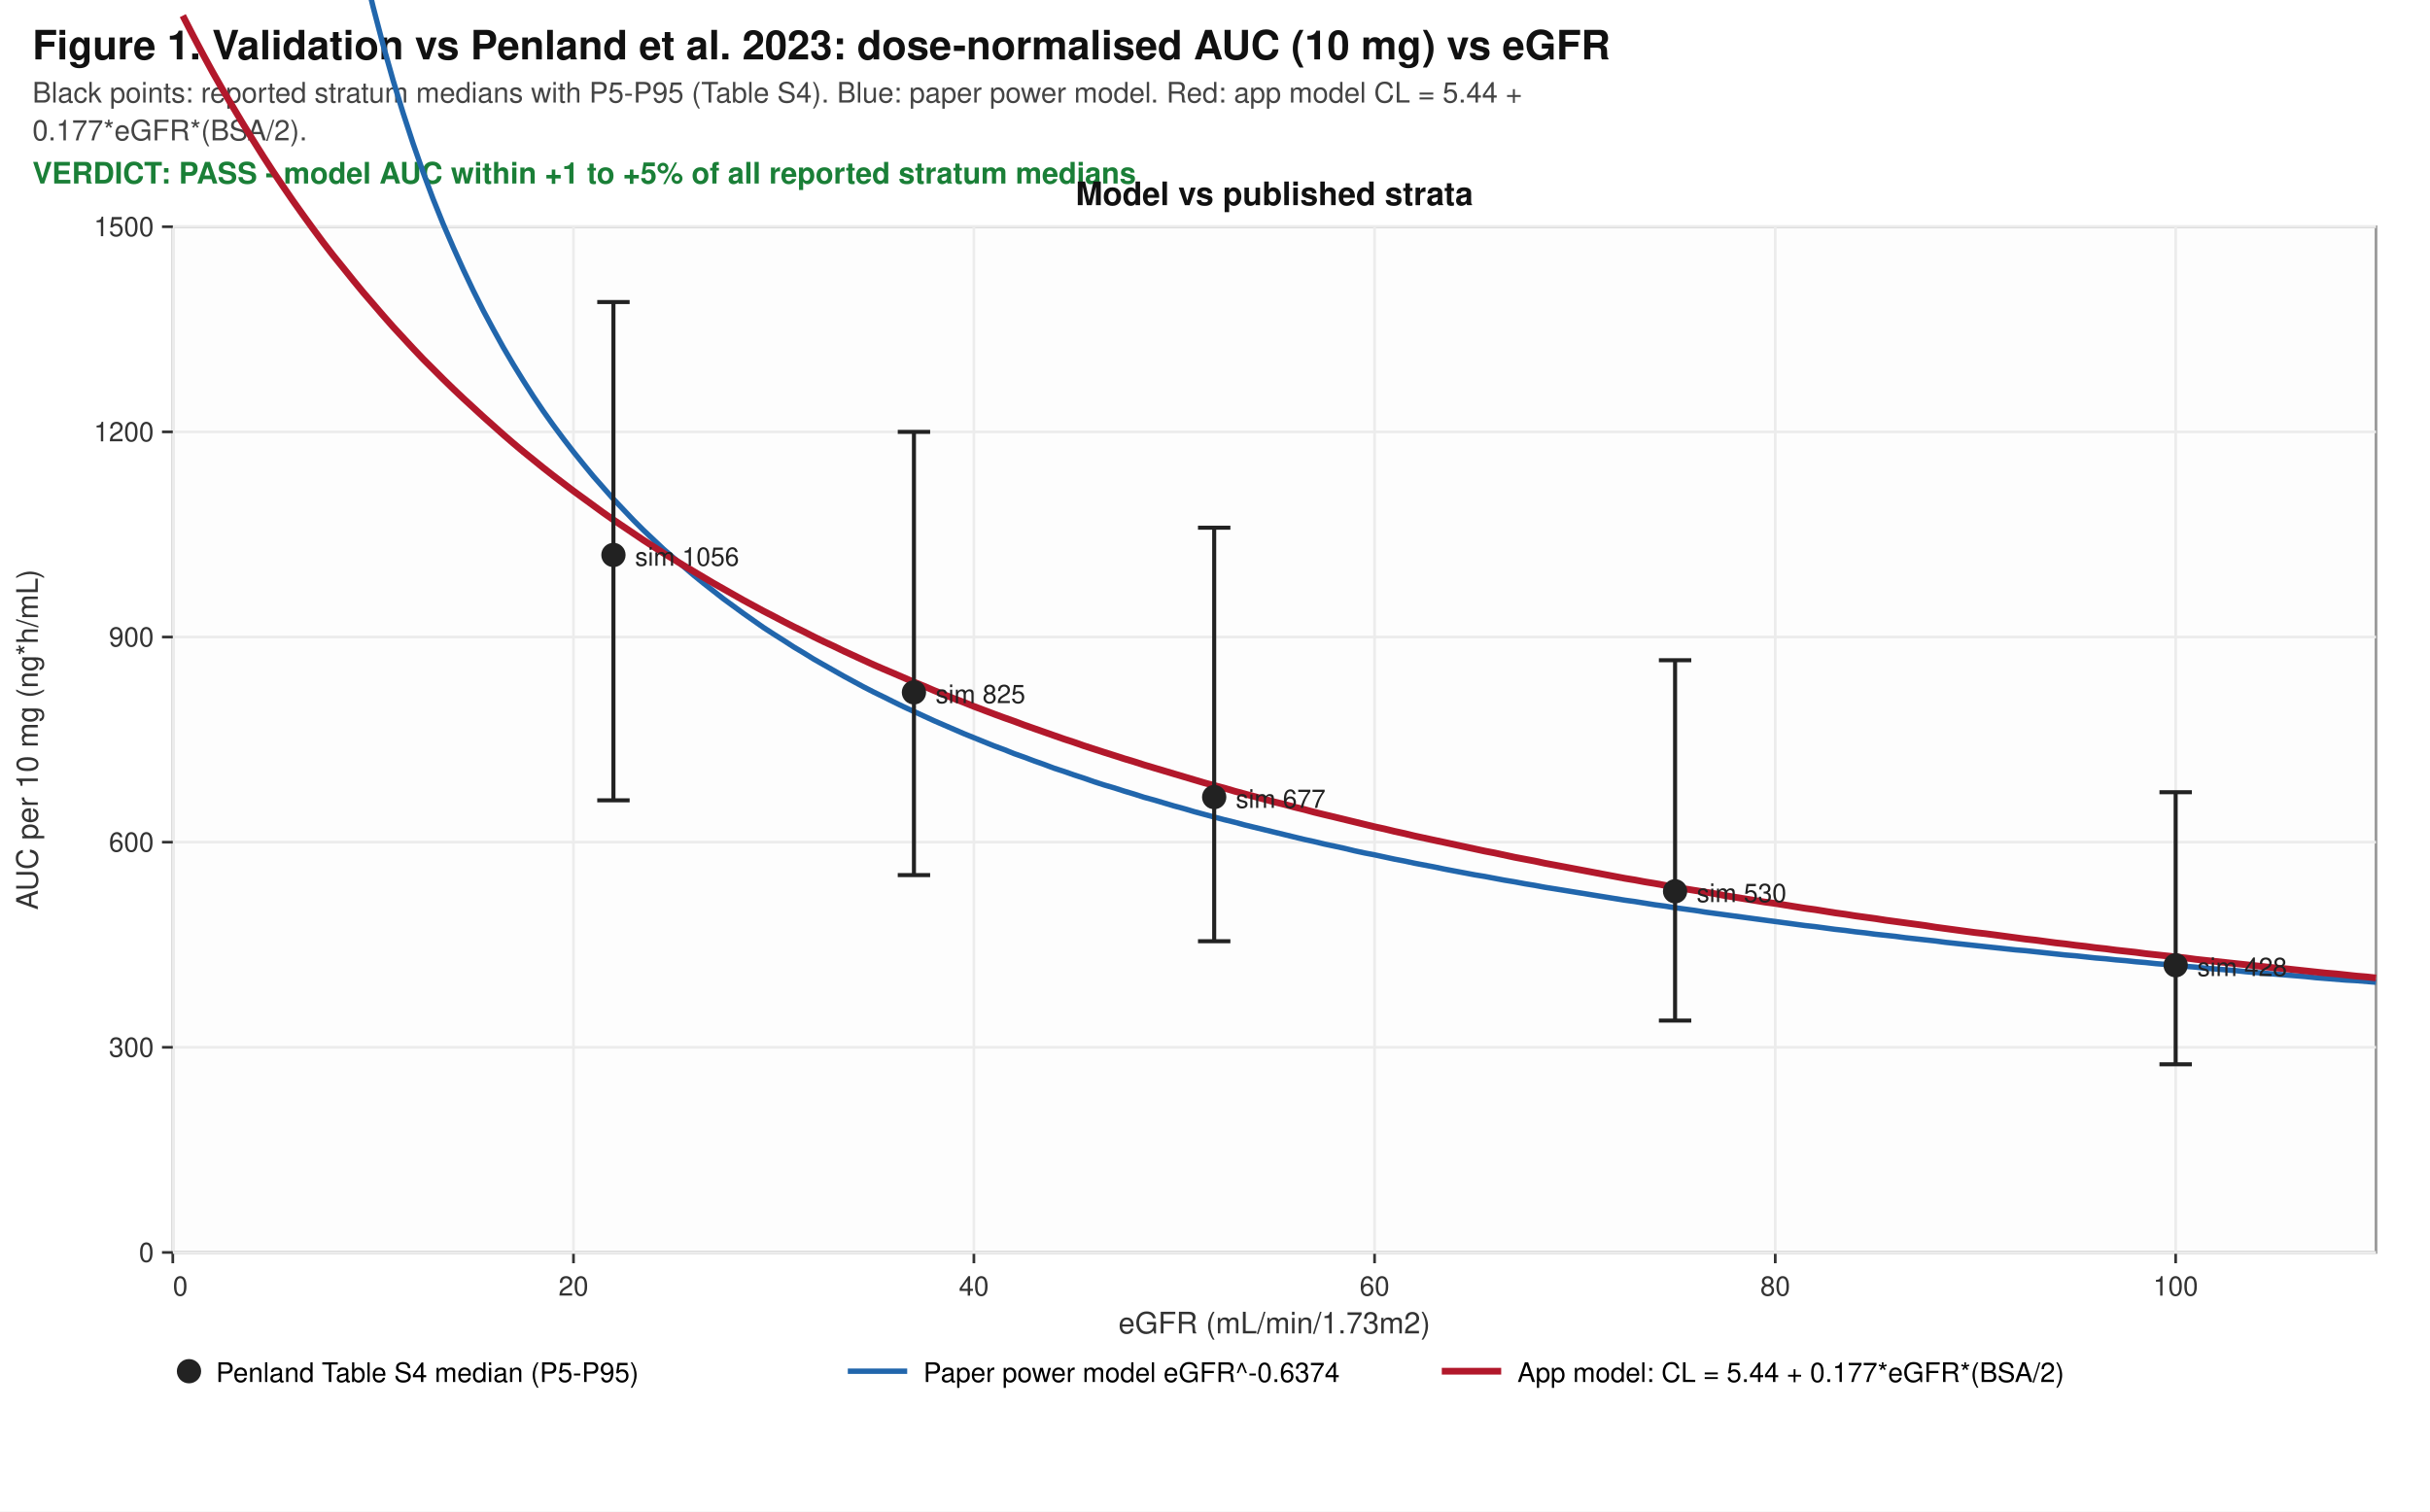
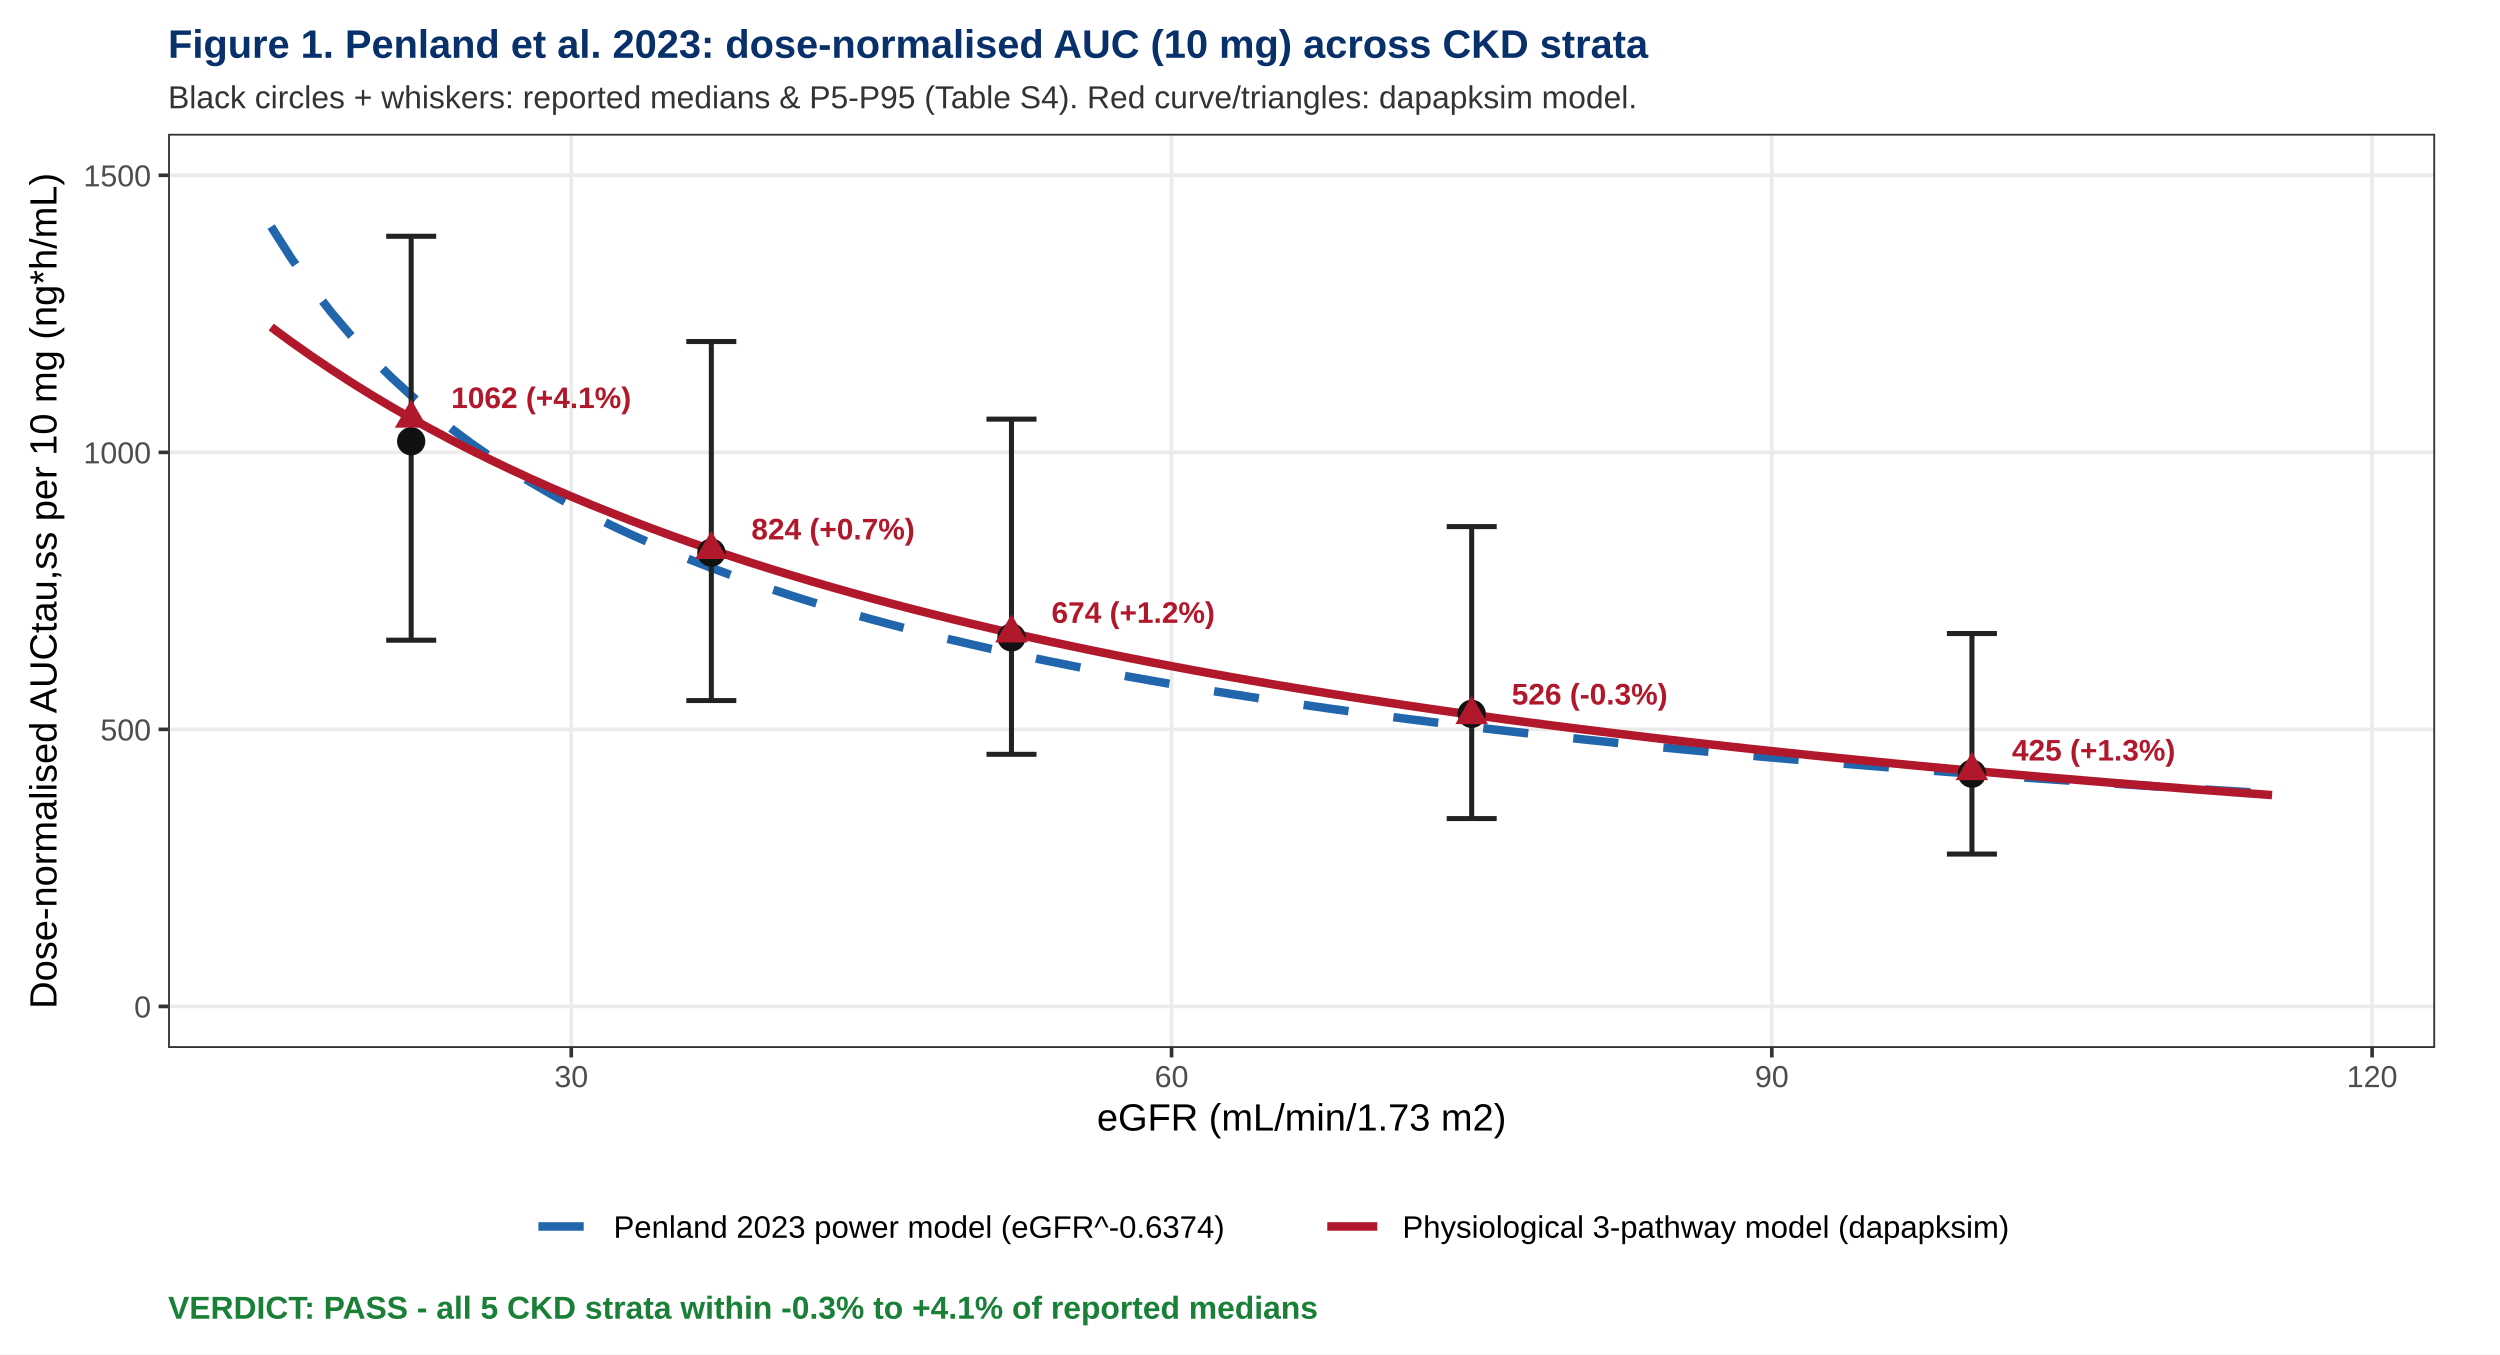
- <svg xmlns="http://www.w3.org/2000/svg" width="900" height="560" viewBox="0 0 900 560" font-family="Helvetica, Arial, sans-serif">
-   <rect width="900" height="560" fill="white" />
-   <rect width="900" height="1" fill="none" />
-   <text x="12" y="22" font-size="15" font-weight="bold" fill="#111">Figure 1. Validation vs Penland et al. 2023: dose-normalised AUC (10 mg) vs eGFR</text>
-   <text x="12" y="38" font-size="10.5" fill="#444">Black points: reported stratum medians with P5-P95 (Table S4). Blue: paper power model. Red: app model CL = 5.44 +</text>
-   <text x="12" y="52" font-size="10.5" fill="#444">0.177*eGFR*(BSA/2).</text>
-   <text x="12" y="68" font-size="11" font-weight="bold" fill="#1a7f37">VERDICT: PASS - model AUC within +1 to +5% of all reported stratum medians</text>
-   <rect x="64" y="84" width="816" height="380" fill="#fdfdfd" stroke="#999" />
-   <line x1="64.0" y1="84" x2="64.0" y2="464" stroke="#ececec" />
-   <line x1="64.0" y1="464" x2="64.0" y2="468" stroke="#333" />
-   <text x="64.0" y="480" font-size="10" text-anchor="start" fill="#333">0</text>
-   <line x1="212.4" y1="84" x2="212.4" y2="464" stroke="#ececec" />
-   <line x1="212.4" y1="464" x2="212.4" y2="468" stroke="#333" />
-   <text x="212.4" y="480" font-size="10" text-anchor="middle" fill="#333">20</text>
-   <line x1="360.7" y1="84" x2="360.7" y2="464" stroke="#ececec" />
-   <line x1="360.7" y1="464" x2="360.7" y2="468" stroke="#333" />
-   <text x="360.7" y="480" font-size="10" text-anchor="middle" fill="#333">40</text>
-   <line x1="509.1" y1="84" x2="509.1" y2="464" stroke="#ececec" />
-   <line x1="509.1" y1="464" x2="509.1" y2="468" stroke="#333" />
-   <text x="509.1" y="480" font-size="10" text-anchor="middle" fill="#333">60</text>
-   <line x1="657.5" y1="84" x2="657.5" y2="464" stroke="#ececec" />
-   <line x1="657.5" y1="464" x2="657.5" y2="468" stroke="#333" />
-   <text x="657.5" y="480" font-size="10" text-anchor="middle" fill="#333">80</text>
-   <line x1="805.8" y1="84" x2="805.8" y2="464" stroke="#ececec" />
-   <line x1="805.8" y1="464" x2="805.8" y2="468" stroke="#333" />
-   <text x="805.8" y="480" font-size="10" text-anchor="middle" fill="#333">100</text>
-   <line x1="64" y1="464.0" x2="880" y2="464.0" stroke="#ececec" />
-   <line x1="60" y1="464.0" x2="64" y2="464.0" stroke="#333" />
-   <text x="57" y="467.5" font-size="10" text-anchor="end" fill="#333">0</text>
-   <line x1="64" y1="388.0" x2="880" y2="388.0" stroke="#ececec" />
-   <line x1="60" y1="388.0" x2="64" y2="388.0" stroke="#333" />
-   <text x="57" y="391.5" font-size="10" text-anchor="end" fill="#333">300</text>
-   <line x1="64" y1="312.0" x2="880" y2="312.0" stroke="#ececec" />
-   <line x1="60" y1="312.0" x2="64" y2="312.0" stroke="#333" />
-   <text x="57" y="315.5" font-size="10" text-anchor="end" fill="#333">600</text>
-   <line x1="64" y1="236.0" x2="880" y2="236.0" stroke="#ececec" />
-   <line x1="60" y1="236.0" x2="64" y2="236.0" stroke="#333" />
-   <text x="57" y="239.5" font-size="10" text-anchor="end" fill="#333">900</text>
-   <line x1="64" y1="160.0" x2="880" y2="160.0" stroke="#ececec" />
-   <line x1="60" y1="160.0" x2="64" y2="160.0" stroke="#333" />
-   <text x="57" y="163.5" font-size="10" text-anchor="end" fill="#333">1200</text>
-   <line x1="64" y1="84.0" x2="880" y2="84.0" stroke="#ececec" />
-   <line x1="60" y1="84.0" x2="64" y2="84.0" stroke="#333" />
-   <text x="57" y="87.5" font-size="10" text-anchor="end" fill="#333">1500</text>
-   <text x="472.0" y="76" font-size="12" font-weight="bold" text-anchor="middle" fill="#111">Model vs published strata</text>
-   <text x="472.0" y="494" font-size="11" text-anchor="middle" fill="#333">eGFR (mL/min/1.73m2)</text>
-   <text x="14" y="274.0" font-size="11" text-anchor="middle" fill="#333" transform="rotate(-90 14 274.0)">AUC per 10 mg (ng*h/mL)</text>
-   <polyline fill="none" stroke="#2166ac" stroke-width="2" points="67.7,-2650.2 71.4,-1538.1 75.1,-1082.1 78.8,-823.1 82.5,-652.4 86.3,-529.9 90.0,-436.9 93.7,-363.4 97.4,-303.6 101.1,-253.7 104.8,-211.4 108.5,-175.0 112.2,-143.2 115.9,-115.2 119.6,-90.3 123.3,-67.9 127.1,-47.8 130.8,-29.4 134.5,-12.7 138.2,2.6 141.9,16.7 145.6,29.8 149.3,41.9 153.0,53.2 156.7,63.8 160.4,73.7 164.1,82.9 167.9,91.7 171.6,99.9 175.3,107.7 179.0,115.1 182.7,122.0 186.4,128.7 190.1,135.0 193.8,141.0 197.5,146.8 201.2,152.3 204.9,157.5 208.7,162.6 212.4,167.4 216.1,172.0 219.8,176.5 223.5,180.7 227.2,184.9 230.9,188.8 234.6,192.7 238.3,196.4 242.0,199.9 245.7,203.4 249.5,206.7 253.2,209.9 256.9,213.1 260.6,216.1 264.3,219.0 268.0,221.9 271.7,224.6 275.4,227.3 279.1,229.9 282.8,232.5 286.5,234.9 290.3,237.3 294.0,239.7 297.7,241.9 301.4,244.2 305.1,246.3 308.8,248.4 312.5,250.5 316.2,252.5 319.9,254.5 323.6,256.4 327.3,258.2 331.1,260.1 334.8,261.9 338.5,263.6 342.2,265.3 345.9,267.0 349.6,268.6 353.3,270.2 357.0,271.8 360.7,273.3 364.4,274.8 368.1,276.3 371.9,277.7 375.6,279.2 379.3,280.5 383.0,281.9 386.7,283.2 390.4,284.6 394.1,285.8 397.8,287.1 401.5,288.3 405.2,289.6 408.9,290.8 412.7,291.9 416.4,293.1 420.1,294.2 423.8,295.4 427.5,296.4 431.2,297.5 434.9,298.6 438.6,299.6 442.3,300.7 446.0,301.7 449.7,302.7 453.5,303.7 457.2,304.6 460.9,305.6 464.6,306.5 468.3,307.4 472.0,308.3 475.7,309.2 479.4,310.1 483.1,311.0 486.8,311.8 490.5,312.7 494.3,313.5 498.0,314.3 501.7,315.2 505.4,316.0 509.1,316.7 512.8,317.5 516.5,318.3 520.2,319.0 523.9,319.8 527.6,320.5 531.3,321.2 535.1,322.0 538.8,322.7 542.5,323.4 546.2,324.1 549.9,324.7 553.6,325.4 557.3,326.1 561.0,326.7 564.7,327.4 568.4,328.0 572.1,328.7 575.9,329.3 579.6,329.9 583.3,330.5 587.0,331.1 590.7,331.7 594.4,332.3 598.1,332.9 601.8,333.5 605.5,334.0 609.2,334.6 612.9,335.2 616.7,335.7 620.4,336.3 624.1,336.8 627.8,337.3 631.5,337.9 635.2,338.4 638.9,338.9 642.6,339.4 646.3,339.9 650.0,340.4 653.7,340.9 657.5,341.4 661.2,341.9 664.9,342.4 668.6,342.9 672.3,343.3 676.0,343.8 679.7,344.3 683.4,344.7 687.1,345.2 690.8,345.6 694.5,346.1 698.3,346.5 702.0,346.9 705.7,347.4 709.4,347.8 713.1,348.2 716.8,348.6 720.5,349.1 724.2,349.5 727.9,349.9 731.6,350.3 735.3,350.7 739.1,351.1 742.8,351.5 746.5,351.9 750.2,352.2 753.9,352.6 757.6,353.0 761.3,353.4 765.0,353.8 768.7,354.1 772.4,354.5 776.1,354.9 779.9,355.2 783.6,355.6 787.3,355.9 791.0,356.3 794.7,356.6 798.4,357.0 802.1,357.3 805.8,357.7 809.5,358.0 813.2,358.3 816.9,358.7 820.7,359.0 824.4,359.3 828.1,359.6 831.8,360.0 835.5,360.3 839.2,360.6 842.9,360.9 846.6,361.2 850.3,361.5 854.0,361.8 857.7,362.2 861.5,362.5 865.2,362.8 868.9,363.1 872.6,363.3 876.3,363.6 880.0,363.9" />
-   <polyline fill="none" stroke="#b2182b" stroke-width="2.5" points="67.7,5.8 71.4,13.0 75.1,20.0 78.8,26.8 82.5,33.3 86.3,39.7 90.0,45.9 93.7,51.9 97.4,57.8 101.1,63.5 104.8,69.0 108.5,74.4 112.2,79.6 115.9,84.7 119.6,89.7 123.3,94.5 127.1,99.2 130.8,103.8 134.5,108.3 138.2,112.6 141.9,116.9 145.6,121.1 149.3,125.1 153.0,129.1 156.7,133.0 160.4,136.7 164.1,140.4 167.9,144.1 171.6,147.6 175.3,151.0 179.0,154.4 182.7,157.7 186.4,161.0 190.1,164.2 193.8,167.3 197.5,170.3 201.2,173.3 204.9,176.2 208.7,179.1 212.4,181.9 216.1,184.6 219.8,187.3 223.5,190.0 227.2,192.6 230.9,195.1 234.6,197.6 238.3,200.1 242.0,202.5 245.7,204.9 249.5,207.2 253.2,209.5 256.9,211.7 260.6,213.9 264.3,216.1 268.0,218.2 271.7,220.3 275.4,222.4 279.1,224.4 282.8,226.4 286.5,228.3 290.3,230.3 294.0,232.2 297.7,234.0 301.4,235.9 305.1,237.7 308.8,239.4 312.5,241.2 316.2,242.9 319.9,244.6 323.6,246.3 327.3,247.9 331.1,249.5 334.8,251.1 338.5,252.7 342.2,254.2 345.9,255.8 349.6,257.3 353.3,258.8 357.0,260.2 360.7,261.7 364.4,263.1 368.1,264.5 371.9,265.9 375.6,267.2 379.3,268.6 383.0,269.9 386.7,271.2 390.4,272.5 394.1,273.8 397.8,275.0 401.5,276.3 405.2,277.5 408.9,278.7 412.7,279.9 416.4,281.1 420.1,282.2 423.8,283.4 427.5,284.5 431.2,285.6 434.9,286.7 438.6,287.8 442.3,288.9 446.0,290.0 449.7,291.0 453.5,292.0 457.2,293.1 460.9,294.1 464.6,295.1 468.3,296.1 472.0,297.1 475.7,298.0 479.4,299.0 483.1,299.9 486.8,300.9 490.5,301.8 494.3,302.7 498.0,303.6 501.7,304.5 505.4,305.4 509.1,306.3 512.8,307.1 516.5,308.0 520.2,308.8 523.9,309.7 527.6,310.5 531.3,311.3 535.1,312.1 538.8,312.9 542.5,313.7 546.2,314.5 549.9,315.3 553.6,316.0 557.3,316.8 561.0,317.6 564.7,318.3 568.4,319.0 572.1,319.8 575.9,320.5 579.6,321.2 583.3,321.9 587.0,322.6 590.7,323.3 594.4,324.0 598.1,324.7 601.8,325.4 605.5,326.0 609.2,326.7 612.9,327.3 616.7,328.0 620.4,328.6 624.1,329.3 627.8,329.9 631.5,330.5 635.2,331.1 638.9,331.8 642.6,332.4 646.3,333.0 650.0,333.6 653.7,334.2 657.5,334.7 661.2,335.3 664.9,335.9 668.6,336.5 672.3,337.0 676.0,337.6 679.7,338.2 683.4,338.7 687.1,339.3 690.8,339.8 694.5,340.3 698.3,340.9 702.0,341.4 705.7,341.9 709.4,342.4 713.1,342.9 716.8,343.5 720.5,344.0 724.2,344.5 727.9,345.0 731.6,345.5 735.3,345.9 739.1,346.4 742.8,346.9 746.5,347.4 750.2,347.9 753.9,348.3 757.6,348.8 761.3,349.3 765.0,349.7 768.7,350.2 772.4,350.6 776.1,351.1 779.9,351.5 783.6,352.0 787.3,352.4 791.0,352.8 794.7,353.3 798.4,353.7 802.1,354.1 805.8,354.5 809.5,354.9 813.2,355.4 816.9,355.8 820.7,356.2 824.4,356.6 828.1,357.0 831.8,357.4 835.5,357.8 839.2,358.2 842.9,358.6 846.6,358.9 850.3,359.3 854.0,359.7 857.7,360.1 861.5,360.5 865.2,360.8 868.9,361.2 872.6,361.6 876.3,361.9 880.0,362.3" />
-   <line x1="227.2" y1="111.9" x2="227.2" y2="296.5" stroke="#222" stroke-width="1.5" />
-   <line x1="221.2" y1="111.9" x2="233.2" y2="111.9" stroke="#222" stroke-width="1.5" />
-   <line x1="221.2" y1="296.5" x2="233.2" y2="296.5" stroke="#222" stroke-width="1.5" />
-   <circle cx="227.2" cy="205.6" r="4.5" fill="#222" />
-   <text x="235.2" y="209.6" font-size="9.5" fill="#222">sim 1056</text>
-   <line x1="338.5" y1="160.0" x2="338.5" y2="324.2" stroke="#222" stroke-width="1.5" />
-   <line x1="332.5" y1="160.0" x2="344.5" y2="160.0" stroke="#222" stroke-width="1.5" />
-   <line x1="332.5" y1="324.2" x2="344.5" y2="324.2" stroke="#222" stroke-width="1.5" />
-   <circle cx="338.5" cy="256.5" r="4.5" fill="#222" />
-   <text x="346.5" y="260.5" font-size="9.5" fill="#222">sim 825</text>
-   <line x1="449.7" y1="195.5" x2="449.7" y2="348.7" stroke="#222" stroke-width="1.5" />
-   <line x1="443.7" y1="195.5" x2="455.7" y2="195.5" stroke="#222" stroke-width="1.5" />
-   <line x1="443.7" y1="348.7" x2="455.7" y2="348.7" stroke="#222" stroke-width="1.5" />
-   <circle cx="449.7" cy="295.3" r="4.5" fill="#222" />
-   <text x="457.7" y="299.3" font-size="9.5" fill="#222">sim 677</text>
-   <line x1="620.4" y1="244.6" x2="620.4" y2="378.1" stroke="#222" stroke-width="1.5" />
-   <line x1="614.4" y1="244.6" x2="626.4" y2="244.6" stroke="#222" stroke-width="1.5" />
-   <line x1="614.4" y1="378.1" x2="626.4" y2="378.1" stroke="#222" stroke-width="1.5" />
-   <circle cx="620.4" cy="330.2" r="4.5" fill="#222" />
-   <text x="628.4" y="334.2" font-size="9.5" fill="#222">sim 530</text>
-   <line x1="805.8" y1="293.5" x2="805.8" y2="394.3" stroke="#222" stroke-width="1.5" />
-   <line x1="799.8" y1="293.5" x2="811.8" y2="293.5" stroke="#222" stroke-width="1.5" />
-   <line x1="799.8" y1="394.3" x2="811.8" y2="394.3" stroke="#222" stroke-width="1.5" />
-   <circle cx="805.8" cy="357.6" r="4.5" fill="#222" />
-   <text x="813.8" y="361.6" font-size="9.5" fill="#222">sim 428</text>
-   <circle cx="70" cy="508" r="4.5" fill="#222" />
-   <text x="80" y="512" font-size="10">Penland Table S4 median (P5-P95)</text>
-   <line x1="314" y1="508" x2="336" y2="508" stroke="#2166ac" stroke-width="2" />
-   <text x="342" y="512" font-size="10">Paper power model eGFR^-0.6374</text>
-   <line x1="534" y1="508" x2="556" y2="508" stroke="#b2182b" stroke-width="2.5" />
-   <text x="562" y="512" font-size="10">App model: CL = 5.44 + 0.177*eGFR*(BSA/2)</text>
+ <svg xmlns="http://www.w3.org/2000/svg" class="svglite" width="691.20pt" height="374.40pt" viewBox="0 0 691.20 374.40">
+   <defs>
+     <style type="text/css">
+     .svglite line, .svglite polyline, .svglite polygon, .svglite path, .svglite rect, .svglite circle {
+       fill: none;
+       stroke: #000000;
+       stroke-linecap: round;
+       stroke-linejoin: round;
+       stroke-miterlimit: 10.00;
+     }
+     .svglite text {
+       white-space: pre;
+     }
+   </style>
+   </defs>
+   <rect width="100%" height="100%" style="stroke: none; fill: #FFFFFF;" />
+   <defs>
+     <clipPath id="fig1_cpMC4wMHw2OTEuMjB8MC4wMHwzNzQuNDA=">
+       <rect x="0.00" y="0.00" width="691.20" height="374.40" />
+     </clipPath>
+   </defs>
+   <g clip-path="url(#fig1_cpMC4wMHw2OTEuMjB8MC4wMHwzNzQuNDA=)">
+     <rect x="0" y="0.00" width="691.20" height="374.40" style="stroke-width: 1.02; stroke: #FFFFFF; fill: #FFFFFF;" />
+   </g>
+   <defs>
+     <clipPath id="fig1_cpNDYuNDd8NjczLjI3fDM2Ljk5fDI4OS43NA==">
+       <rect x="46.47" y="36.99" width="626.80" height="252.76" />
+     </clipPath>
+   </defs>
+   <g clip-path="url(#fig1_cpNDYuNDd8NjczLjI3fDM2Ljk5fDI4OS43NA==)">
+     <rect x="46.47" y="36.99" width="626.80" height="252.76" style="stroke-width: 1.02; stroke: none; fill: #FFFFFF;" />
+     <polyline points="46.47,278.25 673.27,278.25 " style="stroke-width: 1.02; stroke: #EBEBEB; stroke-linecap: butt;" />
+     <polyline points="46.47,201.66 673.27,201.66 " style="stroke-width: 1.02; stroke: #EBEBEB; stroke-linecap: butt;" />
+     <polyline points="46.47,125.07 673.27,125.07 " style="stroke-width: 1.02; stroke: #EBEBEB; stroke-linecap: butt;" />
+     <polyline points="46.47,48.47 673.27,48.47 " style="stroke-width: 1.02; stroke: #EBEBEB; stroke-linecap: butt;" />
+     <polyline points="157.94,289.74 157.94,36.99 " style="stroke-width: 1.02; stroke: #EBEBEB; stroke-linecap: butt;" />
+     <polyline points="323.91,289.74 323.91,36.99 " style="stroke-width: 1.02; stroke: #EBEBEB; stroke-linecap: butt;" />
+     <polyline points="489.87,289.74 489.87,36.99 " style="stroke-width: 1.02; stroke: #EBEBEB; stroke-linecap: butt;" />
+     <polyline points="655.84,289.74 655.84,36.99 " style="stroke-width: 1.02; stroke: #EBEBEB; stroke-linecap: butt;" />
+     <polyline points="74.96,62.66 80.49,71.35 86.02,79.19 91.56,86.32 97.09,92.82 102.62,98.78 108.15,104.28 113.68,109.36 119.22,114.08 124.75,118.47 130.28,122.58 135.81,126.42 141.35,130.03 146.88,133.43 152.41,136.63 157.94,139.66 163.47,142.52 169.01,145.24 174.54,147.83 180.07,150.28 185.60,152.63 191.14,154.86 196.67,157.00 202.20,159.04 207.73,161.00 213.26,162.88 218.80,164.68 224.33,166.41 229.86,168.07 235.39,169.68 240.93,171.22 246.46,172.71 251.99,174.15 257.52,175.53 263.05,176.88 268.59,178.17 274.12,179.43 279.65,180.64 285.18,181.82 290.72,182.96 296.25,184.07 301.78,185.15 307.31,186.19 312.84,187.21 318.38,188.19 323.91,189.15 329.44,190.09 334.97,191.00 340.51,191.88 346.04,192.74 351.57,193.58 357.10,194.40 362.63,195.20 368.17,195.99 373.70,196.75 379.23,197.49 384.76,198.22 390.30,198.93 395.83,199.62 401.36,200.30 406.89,200.97 412.42,201.62 417.96,202.25 423.49,202.87 429.02,203.48 434.55,204.08 440.08,204.67 445.62,205.24 451.15,205.80 456.68,206.35 462.21,206.89 467.75,207.42 473.28,207.94 478.81,208.45 484.34,208.95 489.87,209.45 495.41,209.93 500.94,210.40 506.47,210.87 512.00,211.33 517.54,211.78 523.07,212.22 528.60,212.65 534.13,213.08 539.66,213.50 545.20,213.91 550.73,214.32 556.26,214.72 561.79,215.12 567.33,215.50 572.86,215.88 578.39,216.26 583.92,216.63 589.45,216.99 594.99,217.35 600.52,217.71 606.05,218.05 611.58,218.40 617.12,218.74 622.65,219.07 628.18,219.40 " style="stroke-width: 2.35; stroke: #2166AC; stroke-dasharray: 12.52,12.52; stroke-linecap: butt;" />
+     <polyline points="74.96,90.43 80.49,94.50 86.02,98.40 91.56,102.13 97.09,105.72 102.62,109.16 108.15,112.46 113.68,115.64 119.22,118.70 124.75,121.65 130.28,124.49 135.81,127.22 141.35,129.87 146.88,132.42 152.41,134.88 157.94,137.27 163.47,139.57 169.01,141.80 174.54,143.96 180.07,146.06 185.60,148.09 191.14,150.05 196.67,151.96 202.20,153.82 207.73,155.62 213.26,157.36 218.80,159.06 224.33,160.71 229.86,162.32 235.39,163.88 240.93,165.41 246.46,166.89 251.99,168.33 257.52,169.74 263.05,171.11 268.59,172.45 274.12,173.75 279.65,175.02 285.18,176.26 290.72,177.48 296.25,178.66 301.78,179.81 307.31,180.94 312.84,182.05 318.38,183.13 323.91,184.18 329.44,185.21 334.97,186.22 340.51,187.21 346.04,188.18 351.57,189.13 357.10,190.05 362.63,190.96 368.17,191.85 373.70,192.72 379.23,193.57 384.76,194.41 390.30,195.23 395.83,196.04 401.36,196.83 406.89,197.60 412.42,198.36 417.96,199.11 423.49,199.84 429.02,200.56 434.55,201.26 440.08,201.95 445.62,202.64 451.15,203.30 456.68,203.96 462.21,204.61 467.75,205.24 473.28,205.86 478.81,206.47 484.34,207.08 489.87,207.67 495.41,208.25 500.94,208.83 506.47,209.39 512.00,209.94 517.54,210.49 523.07,211.03 528.60,211.56 534.13,212.08 539.66,212.59 545.20,213.09 550.73,213.59 556.26,214.08 561.79,214.56 567.33,215.04 572.86,215.50 578.39,215.96 583.92,216.42 589.45,216.87 594.99,217.31 600.52,217.74 606.05,218.17 611.58,218.59 617.12,219.01 622.65,219.42 628.18,219.83 " style="stroke-width: 2.35; stroke: #B2182B; stroke-linecap: butt;" />
+     <polyline points="106.77,65.32 120.60,65.32 " style="stroke-width: 1.39; stroke: #222222; stroke-linecap: butt;" />
+     <polyline points="113.68,65.32 113.68,177.00 " style="stroke-width: 1.39; stroke: #222222; stroke-linecap: butt;" />
+     <polyline points="106.77,177.00 120.60,177.00 " style="stroke-width: 1.39; stroke: #222222; stroke-linecap: butt;" />
+     <polyline points="189.75,94.43 203.58,94.43 " style="stroke-width: 1.39; stroke: #222222; stroke-linecap: butt;" />
+     <polyline points="196.67,94.43 196.67,193.69 " style="stroke-width: 1.39; stroke: #222222; stroke-linecap: butt;" />
+     <polyline points="189.75,193.69 203.58,193.69 " style="stroke-width: 1.39; stroke: #222222; stroke-linecap: butt;" />
+     <polyline points="272.74,115.88 286.57,115.88 " style="stroke-width: 1.39; stroke: #222222; stroke-linecap: butt;" />
+     <polyline points="279.65,115.88 279.65,208.55 " style="stroke-width: 1.39; stroke: #222222; stroke-linecap: butt;" />
+     <polyline points="272.74,208.55 286.57,208.55 " style="stroke-width: 1.39; stroke: #222222; stroke-linecap: butt;" />
+     <polyline points="399.98,145.59 413.81,145.59 " style="stroke-width: 1.39; stroke: #222222; stroke-linecap: butt;" />
+     <polyline points="406.89,145.59 406.89,226.32 " style="stroke-width: 1.39; stroke: #222222; stroke-linecap: butt;" />
+     <polyline points="399.98,226.32 413.81,226.32 " style="stroke-width: 1.39; stroke: #222222; stroke-linecap: butt;" />
+     <polyline points="538.28,175.16 552.11,175.16 " style="stroke-width: 1.39; stroke: #222222; stroke-linecap: butt;" />
+     <polyline points="545.20,175.16 545.20,236.13 " style="stroke-width: 1.39; stroke: #222222; stroke-linecap: butt;" />
+     <polyline points="538.28,236.13 552.11,236.13 " style="stroke-width: 1.39; stroke: #222222; stroke-linecap: butt;" />
+     <circle cx="113.68" cy="122.00" r="3.56" style="stroke-width: 0.71; stroke: #111111; fill: #111111;" />
+     <circle cx="196.67" cy="152.79" r="3.56" style="stroke-width: 0.71; stroke: #111111; fill: #111111;" />
+     <circle cx="279.65" cy="176.23" r="3.56" style="stroke-width: 0.71; stroke: #111111; fill: #111111;" />
+     <circle cx="406.89" cy="197.37" r="3.56" style="stroke-width: 0.71; stroke: #111111; fill: #111111;" />
+     <circle cx="545.20" cy="213.91" r="3.56" style="stroke-width: 0.71; stroke: #111111; fill: #111111;" />
+     <polygon points="113.68,110.44 118.19,118.24 109.18,118.24 " style="stroke-width: 0.71; stroke: none; fill: #B2182B;" />
+     <polygon points="196.67,146.77 201.17,154.56 192.17,154.56 " style="stroke-width: 0.71; stroke: none; fill: #B2182B;" />
+     <polygon points="279.65,169.82 284.15,177.62 275.15,177.62 " style="stroke-width: 0.71; stroke: none; fill: #B2182B;" />
+     <polygon points="406.89,192.40 411.39,200.20 402.39,200.20 " style="stroke-width: 0.71; stroke: none; fill: #B2182B;" />
+     <polygon points="545.20,207.90 549.70,215.69 540.70,215.69 " style="stroke-width: 0.71; stroke: none; fill: #B2182B;" />
+     <text x="124.75" y="112.83" style="font-size: 8.25px; font-weight: bold;fill: #B2182B; font-family: &quot;Liberation Sans&quot;;" textLength="63.16px" lengthAdjust="spacingAndGlyphs">1062 (+4.1%)</text>
+     <text x="207.73" y="149.15" style="font-size: 8.25px; font-weight: bold;fill: #B2182B; font-family: &quot;Liberation Sans&quot;;" textLength="57.42px" lengthAdjust="spacingAndGlyphs">824 (+0.7%)</text>
+     <text x="290.72" y="172.21" style="font-size: 8.25px; font-weight: bold;fill: #B2182B; font-family: &quot;Liberation Sans&quot;;" textLength="57.42px" lengthAdjust="spacingAndGlyphs">674 (+1.2%)</text>
+     <text x="417.96" y="194.79" style="font-size: 8.25px; font-weight: bold;fill: #B2182B; font-family: &quot;Liberation Sans&quot;;" textLength="53.94px" lengthAdjust="spacingAndGlyphs">526 (-0.3%)</text>
+     <text x="556.26" y="210.28" style="font-size: 8.25px; font-weight: bold;fill: #B2182B; font-family: &quot;Liberation Sans&quot;;" textLength="57.42px" lengthAdjust="spacingAndGlyphs">425 (+1.3%)</text>
+     <rect x="46.47" y="36.99" width="626.80" height="252.76" style="stroke-width: 1.02; stroke: #333333;" />
+   </g>
+   <g clip-path="url(#fig1_cpMC4wMHw2OTEuMjB8MC4wMHwzNzQuNDA=)">
+     <text x="41.76" y="281.31" text-anchor="end" style="font-size: 8.40px;fill: #4D4D4D; font-family: &quot;Liberation Sans&quot;;" textLength="5.34px" lengthAdjust="spacingAndGlyphs">0</text>
+     <text x="41.76" y="204.72" text-anchor="end" style="font-size: 8.40px;fill: #4D4D4D; font-family: &quot;Liberation Sans&quot;;" textLength="16.01px" lengthAdjust="spacingAndGlyphs">500</text>
+     <text x="41.76" y="128.12" text-anchor="end" style="font-size: 8.40px;fill: #4D4D4D; font-family: &quot;Liberation Sans&quot;;" textLength="21.34px" lengthAdjust="spacingAndGlyphs">1000</text>
+     <text x="41.76" y="51.53" text-anchor="end" style="font-size: 8.40px;fill: #4D4D4D; font-family: &quot;Liberation Sans&quot;;" textLength="21.34px" lengthAdjust="spacingAndGlyphs">1500</text>
+     <polyline points="43.85,278.25 46.47,278.25 " style="stroke-width: 1.02; stroke: #333333; stroke-linecap: butt;" />
+     <polyline points="43.85,201.66 46.47,201.66 " style="stroke-width: 1.02; stroke: #333333; stroke-linecap: butt;" />
+     <polyline points="43.85,125.07 46.47,125.07 " style="stroke-width: 1.02; stroke: #333333; stroke-linecap: butt;" />
+     <polyline points="43.85,48.47 46.47,48.47 " style="stroke-width: 1.02; stroke: #333333; stroke-linecap: butt;" />
+     <polyline points="157.94,292.36 157.94,289.74 " style="stroke-width: 1.02; stroke: #333333; stroke-linecap: butt;" />
+     <polyline points="323.91,292.36 323.91,289.74 " style="stroke-width: 1.02; stroke: #333333; stroke-linecap: butt;" />
+     <polyline points="489.87,292.36 489.87,289.74 " style="stroke-width: 1.02; stroke: #333333; stroke-linecap: butt;" />
+     <polyline points="655.84,292.36 655.84,289.74 " style="stroke-width: 1.02; stroke: #333333; stroke-linecap: butt;" />
+     <text x="157.94" y="300.56" text-anchor="middle" style="font-size: 8.40px;fill: #4D4D4D; font-family: &quot;Liberation Sans&quot;;" textLength="10.67px" lengthAdjust="spacingAndGlyphs">30</text>
+     <text x="323.91" y="300.56" text-anchor="middle" style="font-size: 8.40px;fill: #4D4D4D; font-family: &quot;Liberation Sans&quot;;" textLength="10.67px" lengthAdjust="spacingAndGlyphs">60</text>
+     <text x="489.87" y="300.56" text-anchor="middle" style="font-size: 8.40px;fill: #4D4D4D; font-family: &quot;Liberation Sans&quot;;" textLength="10.67px" lengthAdjust="spacingAndGlyphs">90</text>
+     <text x="655.84" y="300.56" text-anchor="middle" style="font-size: 8.40px;fill: #4D4D4D; font-family: &quot;Liberation Sans&quot;;" textLength="16.01px" lengthAdjust="spacingAndGlyphs">120</text>
+     <text x="359.87" y="312.57" text-anchor="middle" style="font-size: 10.50px; font-family: &quot;Liberation Sans&quot;;" textLength="126.01px" lengthAdjust="spacingAndGlyphs">eGFR (mL/min/1.73 m2)</text>
+     <text transform="translate(15.62,163.36) rotate(-90)" text-anchor="middle" style="font-size: 10.50px; font-family: &quot;Liberation Sans&quot;;" textLength="259.53px" lengthAdjust="spacingAndGlyphs">Dose-normalised AUCtau,ss per 10 mg (ng*h/mL)</text>
+     <rect x="136.67" y="325.21" width="446.39" height="27.74" style="stroke-width: 1.02; stroke: none; fill: #FFFFFF;" />
+     <rect x="147.13" y="330.45" width="17.28" height="17.28" style="stroke-width: 1.02; stroke: none; fill: #FFFFFF;" />
+     <line x1="148.86" y1="339.09" x2="162.69" y2="339.09" style="stroke-width: 2.35; stroke: #2166AC; stroke-dasharray: 12.52,12.52; stroke-linecap: butt;" />
+     <rect x="365.24" y="330.45" width="17.28" height="17.28" style="stroke-width: 1.02; stroke: none; fill: #FFFFFF;" />
+     <line x1="366.96" y1="339.09" x2="380.79" y2="339.09" style="stroke-width: 2.35; stroke: #B2182B; stroke-linecap: butt;" />
+     <text x="169.64" y="342.22" style="font-size: 8.60px; font-family: &quot;Liberation Sans&quot;;" textLength="190.36px" lengthAdjust="spacingAndGlyphs">Penland 2023 power model (eGFR^-0.6374)</text>
+     <text x="387.75" y="342.22" style="font-size: 8.60px; font-family: &quot;Liberation Sans&quot;;" textLength="190.09px" lengthAdjust="spacingAndGlyphs">Physiological 3-pathway model (dapapksim)</text>
+     <text x="46.47" y="29.93" style="font-size: 8.80px;fill: #333333; font-family: &quot;Liberation Sans&quot;;" textLength="457.39px" lengthAdjust="spacingAndGlyphs">Black circles + whiskers: reported medians &amp; P5-P95 (Table S4). Red curve/triangles: dapapksim model.</text>
+     <text x="46.47" y="15.99" style="font-size: 11.00px; font-weight: bold;fill: #08306B; font-family: &quot;Liberation Sans&quot;;" textLength="487.15px" lengthAdjust="spacingAndGlyphs">Figure 1. Penland et al. 2023: dose-normalised AUC (10 mg) across CKD strata</text>
+     <text x="46.47" y="364.60" style="font-size: 8.80px; font-weight: bold;fill: #1A7F37; font-family: &quot;Liberation Sans&quot;;" textLength="378.58px" lengthAdjust="spacingAndGlyphs">VERDICT: PASS - all 5 CKD strata within -0.3% to +4.1% of reported medians</text>
+   </g>
</svg>
